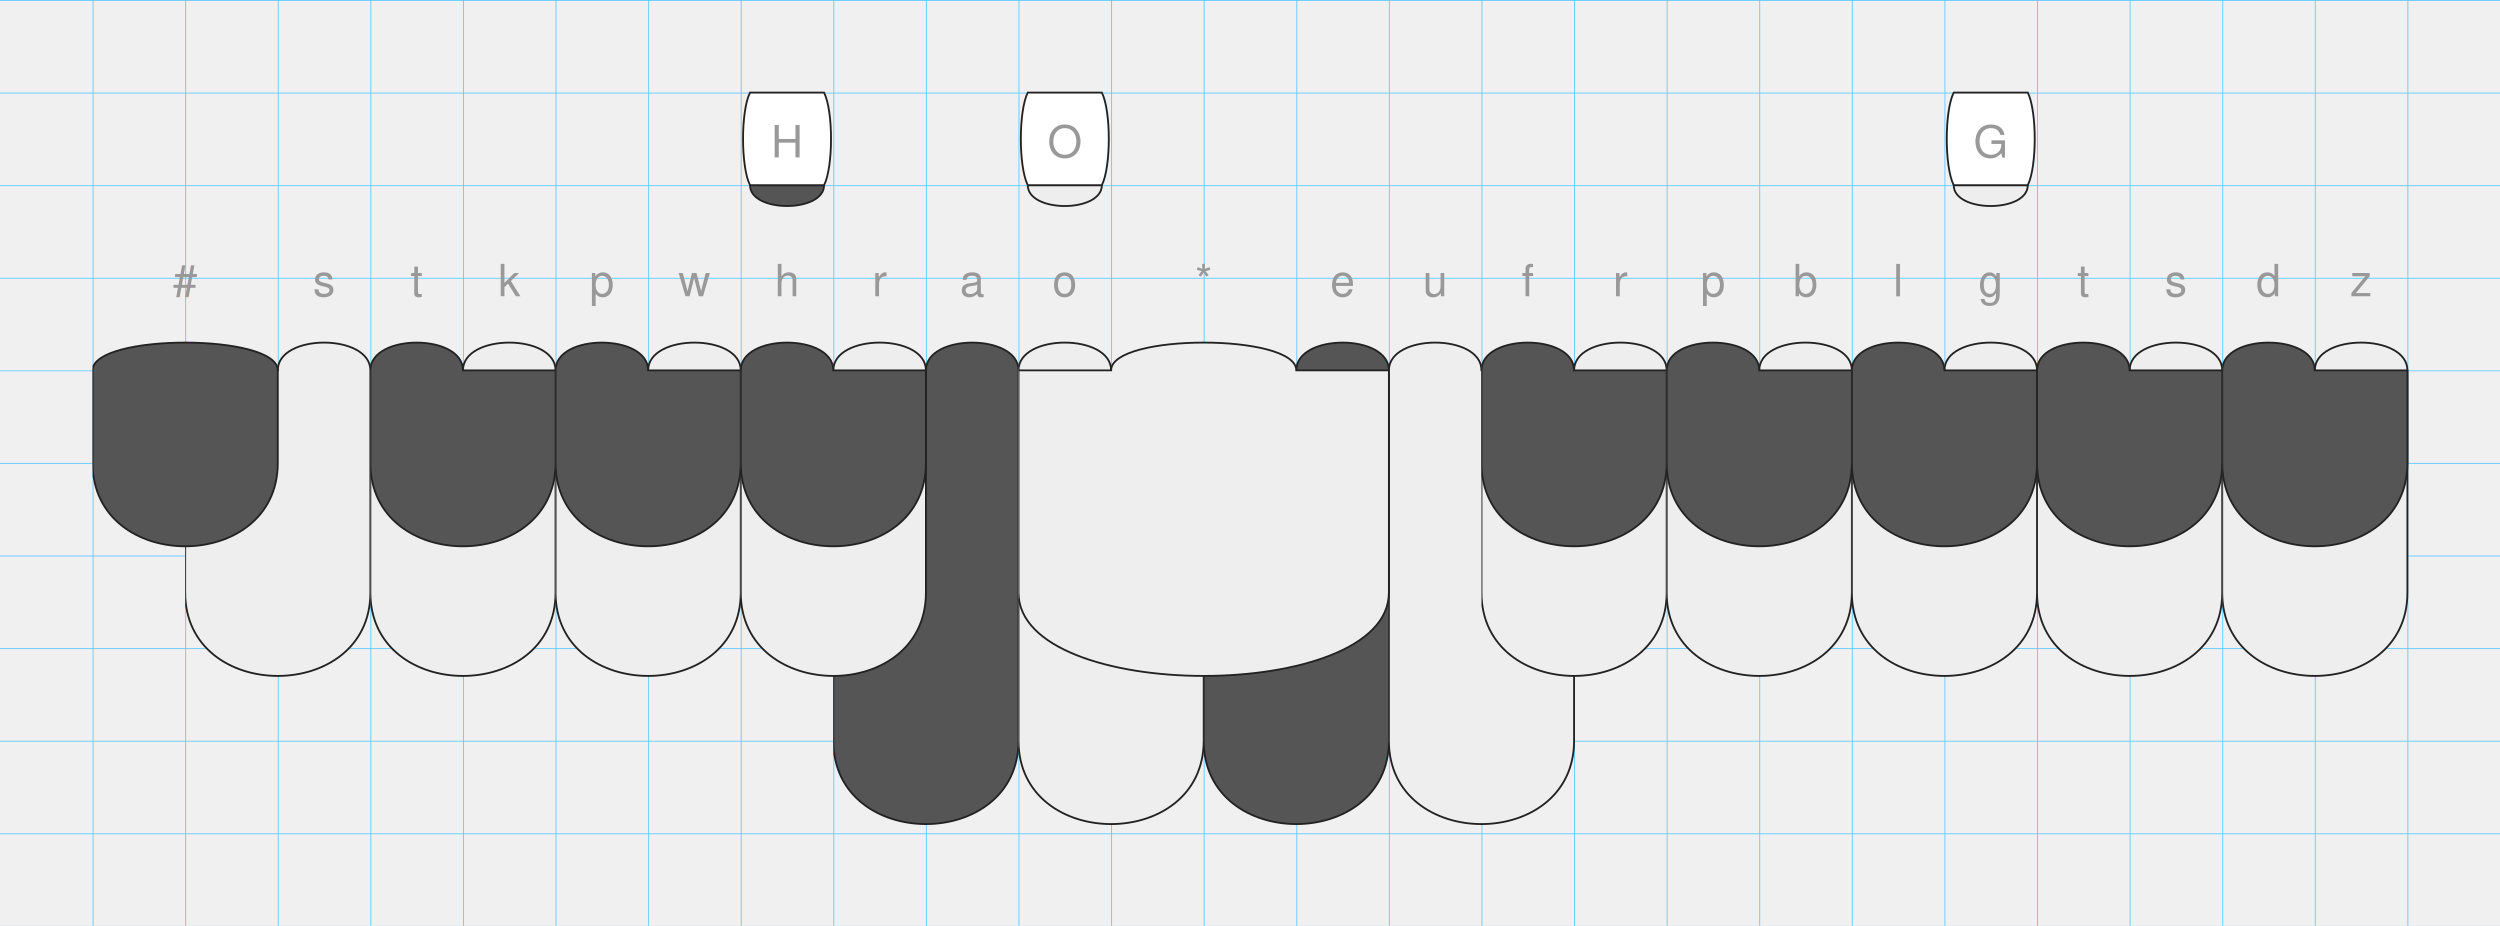
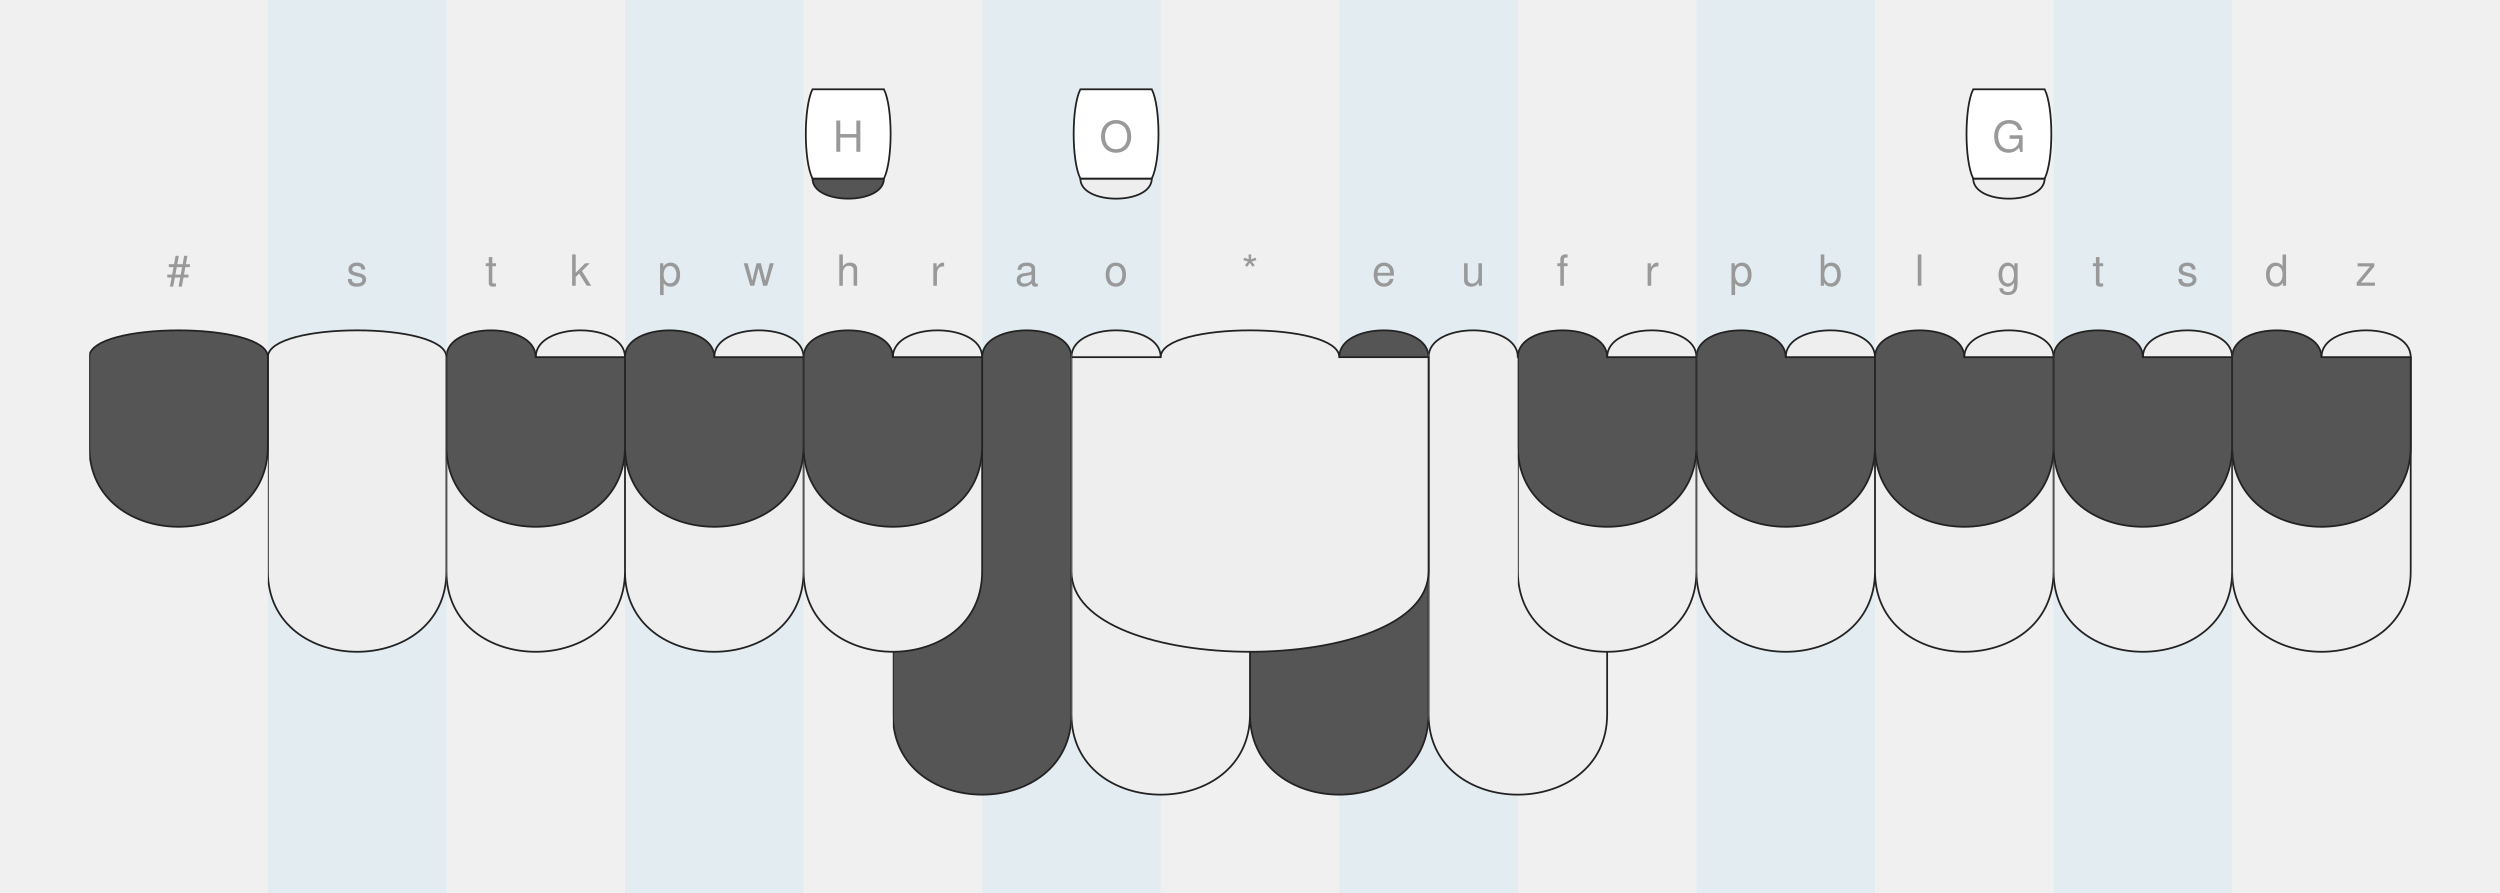
- <svg xmlns="http://www.w3.org/2000/svg" xmlns:xlink="http://www.w3.org/1999/xlink" version="1.1" baseProfile="full" viewBox="0 0 1350 500">
+ <svg xmlns="http://www.w3.org/2000/svg" xmlns:xlink="http://www.w3.org/1999/xlink" version="1.1" baseProfile="full" viewBox="0 0 1400 500">
  <style type="text/css">
    .rule-line {
-   stroke-width: 1;
+   stroke-width: 0;
  stroke: #66CCFF;
+ }
+ 
+ .finger-column {
+   fill: #66CCFF;
+   opacity: 0.1;
}

.stroked {
  stroke-width: 1;
  stroke: #222;
}

.darkFill {
  fill: #555;
}

.lightFill {
  fill: #eee;
}

.whiteFill {
  fill: #fff;
}

.buttonLabel {
  text-anchor: middle;
  text-transform: capitalize;
  font-family: Helvetica, Arial, sans-serif;
  font-size: 24px;
  fill: #999;
}

svg {
  /* border: 1px dotted white; */
}

  </style>
+   <symbol id="finger-column">
+     <rect x="0" y="0" width="100" height="500" />
+   </symbol>
+   <use xlink:href="#finger-column" transform="translate(150)" class="finger-column" />
+   <use xlink:href="#finger-column" transform="translate(350)" class="finger-column" />
+   <use xlink:href="#finger-column" transform="translate(550)" class="finger-column" />
+   <use xlink:href="#finger-column" transform="translate(750)" class="finger-column" />
+   <use xlink:href="#finger-column" transform="translate(950)" class="finger-column" />
+   <use xlink:href="#finger-column" transform="translate(1150)" class="finger-column" />
  <symbol id="vertical-rule">
    <path d="M0 0 V 10000" />
  </symbol>
  <use xlink:href="#vertical-rule" transform="translate(50)" class="rule-line" />
  <use xlink:href="#vertical-rule" transform="translate(100)" class="rule-line" />
  <use xlink:href="#vertical-rule" transform="translate(150)" class="rule-line" />
  <use xlink:href="#vertical-rule" transform="translate(200)" class="rule-line" />
  <use xlink:href="#vertical-rule" transform="translate(250)" class="rule-line" />
  <use xlink:href="#vertical-rule" transform="translate(300)" class="rule-line" />
  <use xlink:href="#vertical-rule" transform="translate(350)" class="rule-line" />
  <use xlink:href="#vertical-rule" transform="translate(400)" class="rule-line" />
  <use xlink:href="#vertical-rule" transform="translate(450)" class="rule-line" />
  <use xlink:href="#vertical-rule" transform="translate(500)" class="rule-line" />
  <use xlink:href="#vertical-rule" transform="translate(550)" class="rule-line" />
  <use xlink:href="#vertical-rule" transform="translate(600)" class="rule-line" />
  <use xlink:href="#vertical-rule" transform="translate(650)" class="rule-line" />
  <use xlink:href="#vertical-rule" transform="translate(700)" class="rule-line" />
  <use xlink:href="#vertical-rule" transform="translate(750)" class="rule-line" />
  <use xlink:href="#vertical-rule" transform="translate(800)" class="rule-line" />
  <use xlink:href="#vertical-rule" transform="translate(850)" class="rule-line" />
  <use xlink:href="#vertical-rule" transform="translate(900)" class="rule-line" />
  <use xlink:href="#vertical-rule" transform="translate(950)" class="rule-line" />
  <use xlink:href="#vertical-rule" transform="translate(1000)" class="rule-line" />
  <use xlink:href="#vertical-rule" transform="translate(1050)" class="rule-line" />
  <use xlink:href="#vertical-rule" transform="translate(1100)" class="rule-line" />
  <use xlink:href="#vertical-rule" transform="translate(1150)" class="rule-line" />
  <use xlink:href="#vertical-rule" transform="translate(1200)" class="rule-line" />
  <use xlink:href="#vertical-rule" transform="translate(1250)" class="rule-line" />
  <use xlink:href="#vertical-rule" transform="translate(1300)" class="rule-line" />
+   <use xlink:href="#vertical-rule" transform="translate(1350)" class="rule-line" />
  <symbol id="horizontal-rule">
    <path d="M0 0 H 10000" />
  </symbol>
  <use xlink:href="#horizontal-rule" transform="translate(0 0)" class="rule-line" />
  <use xlink:href="#horizontal-rule" transform="translate(0 50)" class="rule-line" />
  <use xlink:href="#horizontal-rule" transform="translate(0 100)" class="rule-line" />
  <use xlink:href="#horizontal-rule" transform="translate(0 150)" class="rule-line" />
  <use xlink:href="#horizontal-rule" transform="translate(0 200)" class="rule-line" />
  <use xlink:href="#horizontal-rule" transform="translate(0 250)" class="rule-line" />
  <use xlink:href="#horizontal-rule" transform="translate(0 300)" class="rule-line" />
  <use xlink:href="#horizontal-rule" transform="translate(0 350)" class="rule-line" />
  <use xlink:href="#horizontal-rule" transform="translate(0 400)" class="rule-line" />
  <use xlink:href="#horizontal-rule" transform="translate(0 450)" class="rule-line" />
  <use xlink:href="#horizontal-rule" transform="translate(0 500)" class="rule-line" />
  <symbol id="topRowPath">
    <path d="M 0.0 100 C 0.0 80.0 50.0 80.0 50.0 100 L 100.0 100 L 100.0 150 C 100.0 210.0 0.0 210.0 0.0 150 z" />
  </symbol>
  <symbol id="bottomRowPath">
    <path d="M 0.0 100 L 50.0 100 C 50.0 80.0 100.0 80.0 100.0 100 L 100.0 220 C 100.0 280.0 0.0 280.0 0.0 220 z" />
  </symbol>
+   <symbol id="doubleRowPath">
+     <path d="M 0.0 100 C 0.0 80.0 100.0 80.0 100.0 100 L 100.0 220 C 100.0 280.0 0.0 280.0 0.0 220 z" />
+   </symbol>
  <symbol id="thumbFirstPath">
    <path d="M 0.0 100 L 50.0 100 C 50.0 80.0 100.0 80.0 100.0 100 L 100.0 300 C 100.0 360.0 0.0 360.0 0.0 300 z" />
  </symbol>
  <symbol id="thumbSecondPath">
    <path d="M 0.0 100 C 0.0 80.0 50.0 80.0 50.0 100 L 100.0 100 L 100.0 300 C 100.0 360.0 0.0 360.0 0.0 300 z" />
  </symbol>
  <symbol id="starKeyPath">
    <path d="M 0.0 100 L 50.0 100 C 50.0 80.0 150.0 80.0 150.0 100 L 200.0 100 L 200.0 220 C 200.0 280.0 0.0 280.0 0.0 220 z" />
  </symbol>
  <symbol id="numberKeyPath">
    <path d="M 0.0 100 C 0.0 80.0 100.0 80.0 100.0 100 L 100.0 150 C 100.0 210.0 0.0 210.0 0.0 150 z" />
  </symbol>
  <symbol id="matcher-width-1">
    <path d="M 5.0 100 L 45.0 100 C 45.0 115.0 5.0 115.0 5.0 100 z" />
  </symbol>
  <symbol id="matcher-width-2">
    <path d="M 5.0 100 L 95.0 100 C 95.0 115.0 5.0 115.0 5.0 100 z" />
  </symbol>
  <symbol id="span-width-1">
    <path d="M 5.0 100 L 45.0 100 C 50.0 110 50.0 140 45.0 150 L 5.0 150 C  0 140 0 110 5.0 100 z" />
  </symbol>
  <symbol id="span-width-2">
    <path d="M 5.0 100 L 95.0 100 C 100.0 110 100.0 140 95.0 150 L 5.0 150 C  0 140 0 110 5.0 100 z" />
  </symbol>
  <symbol id="span-width-3">
    <path d="M 5.0 100 L 145.0 100 C 150.0 110 150.0 140 145.0 150 L 5.0 150 C  0 140 0 110 5.0 100 z" />
  </symbol>
  <symbol id="span-width-4">
    <path d="M 5.0 100 L 195.0 100 C 200.0 110 200.0 140 195.0 150 L 5.0 150 C  0 140 0 110 5.0 100 z" />
  </symbol>
  <symbol id="span-width-5">
    <path d="M 5.0 100 L 245.0 100 C 250.0 110 250.0 140 245.0 150 L 5.0 150 C  0 140 0 110 5.0 100 z" />
  </symbol>
  <symbol id="span-width-6">
    <path d="M 5.0 100 L 295.0 100 C 300.0 110 300.0 140 295.0 150 L 5.0 150 C  0 140 0 110 5.0 100 z" />
  </symbol>
  <symbol id="span-width-7">
    <path d="M 5.0 100 L 345.0 100 C 350.0 110 350.0 140 345.0 150 L 5.0 150 C  0 140 0 110 5.0 100 z" />
  </symbol>
  <symbol id="span-width-8">
    <path d="M 5.0 100 L 395.0 100 C 400.0 110 400.0 140 395.0 150 L 5.0 150 C  0 140 0 110 5.0 100 z" />
  </symbol>
  <symbol id="span-width-9">
    <path d="M 5.0 100 L 445.0 100 C 450.0 110 450.0 140 445.0 150 L 5.0 150 C  0 140 0 110 5.0 100 z" />
  </symbol>
  <symbol id="span-width-10">
    <path d="M 5.0 100 L 495.0 100 C 500.0 110 500.0 140 495.0 150 L 5.0 150 C  0 140 0 110 5.0 100 z" />
  </symbol>
  <symbol id="span-width-11">
    <path d="M 5.0 100 L 545.0 100 C 550.0 110 550.0 140 545.0 150 L 5.0 150 C  0 140 0 110 5.0 100 z" />
  </symbol>
  <symbol id="span-width-12">
    <path d="M 5.0 100 L 595.0 100 C 600.0 110 600.0 140 595.0 150 L 5.0 150 C  0 140 0 110 5.0 100 z" />
  </symbol>
  <symbol id="span-width-13">
    <path d="M 5.0 100 L 645.0 100 C 650.0 110 650.0 140 645.0 150 L 5.0 150 C  0 140 0 110 5.0 100 z" />
  </symbol>
  <symbol id="span-width-14">
    <path d="M 5.0 100 L 695.0 100 C 700.0 110 700.0 140 695.0 150 L 5.0 150 C  0 140 0 110 5.0 100 z" />
  </symbol>
  <symbol id="span-width-15">
    <path d="M 5.0 100 L 745.0 100 C 750.0 110 750.0 140 745.0 150 L 5.0 150 C  0 140 0 110 5.0 100 z" />
  </symbol>
  <g transform="translate(100 0)">
-     <use xlink:href="#thumbFirstPath" x="350.0" y="100" class="stroked darkFill" />
-     <use xlink:href="#thumbSecondPath" x="450.0" y="100" class="stroked lightFill" />
-     <use xlink:href="#thumbFirstPath" x="550.0" y="100" class="stroked darkFill" />
-     <use xlink:href="#thumbSecondPath" x="650.0" y="100" class="stroked lightFill" />
-     <use xlink:href="#bottomRowPath" x="0" y="100" class="stroked lightFill" />
-     <use xlink:href="#bottomRowPath" x="100" y="100" class="stroked lightFill" />
-     <use xlink:href="#bottomRowPath" x="200" y="100" class="stroked lightFill" />
-     <use xlink:href="#bottomRowPath" x="300" y="100" class="stroked lightFill" />
-     <use xlink:href="#starKeyPath" x="450.0" y="100" class="stroked lightFill" />
-     <use xlink:href="#bottomRowPath" x="700" y="100" class="stroked lightFill" />
-     <use xlink:href="#bottomRowPath" x="800" y="100" class="stroked lightFill" />
-     <use xlink:href="#bottomRowPath" x="900" y="100" class="stroked lightFill" />
-     <use xlink:href="#bottomRowPath" x="1000" y="100" class="stroked lightFill" />
-     <use xlink:href="#bottomRowPath" x="1100" y="100" class="stroked lightFill" />
+     <use xlink:href="#thumbFirstPath" x="400" y="100" class="stroked darkFill" />
+     <use xlink:href="#thumbSecondPath" x="500" y="100" class="stroked lightFill" />
+     <use xlink:href="#thumbFirstPath" x="600" y="100" class="stroked darkFill" />
+     <use xlink:href="#thumbSecondPath" x="700" y="100" class="stroked lightFill" />
+     <use xlink:href="#doubleRowPath" x="50.0" y="100" class="stroked lightFill" />
+     <use xlink:href="#bottomRowPath" x="150.0" y="100" class="stroked lightFill" />
+     <use xlink:href="#bottomRowPath" x="250.0" y="100" class="stroked lightFill" />
+     <use xlink:href="#bottomRowPath" x="350.0" y="100" class="stroked lightFill" />
+     <use xlink:href="#starKeyPath" x="500" y="100" class="stroked lightFill" />
+     <use xlink:href="#bottomRowPath" x="750.0" y="100" class="stroked lightFill" />
+     <use xlink:href="#bottomRowPath" x="850.0" y="100" class="stroked lightFill" />
+     <use xlink:href="#bottomRowPath" x="950.0" y="100" class="stroked lightFill" />
+     <use xlink:href="#bottomRowPath" x="1050.0" y="100" class="stroked lightFill" />
+     <use xlink:href="#bottomRowPath" x="1150.0" y="100" class="stroked lightFill" />
    <use xlink:href="#numberKeyPath" x="-50.0" y="100" class="stroked darkFill" />
-     <use xlink:href="#topRowPath" x="100" y="100" class="stroked darkFill" />
-     <use xlink:href="#topRowPath" x="200" y="100" class="stroked darkFill" />
-     <use xlink:href="#topRowPath" x="300" y="100" class="stroked darkFill" />
-     <use xlink:href="#topRowPath" x="700" y="100" class="stroked darkFill" />
-     <use xlink:href="#topRowPath" x="800" y="100" class="stroked darkFill" />
-     <use xlink:href="#topRowPath" x="900" y="100" class="stroked darkFill" />
-     <use xlink:href="#topRowPath" x="1000" y="100" class="stroked darkFill" />
-     <use xlink:href="#topRowPath" x="1100" y="100" class="stroked darkFill" />
+     <use xlink:href="#topRowPath" x="150.0" y="100" class="stroked darkFill" />
+     <use xlink:href="#topRowPath" x="250.0" y="100" class="stroked darkFill" />
+     <use xlink:href="#topRowPath" x="350.0" y="100" class="stroked darkFill" />
+     <use xlink:href="#topRowPath" x="750.0" y="100" class="stroked darkFill" />
+     <use xlink:href="#topRowPath" x="850.0" y="100" class="stroked darkFill" />
+     <use xlink:href="#topRowPath" x="950.0" y="100" class="stroked darkFill" />
+     <use xlink:href="#topRowPath" x="1050.0" y="100" class="stroked darkFill" />
+     <use xlink:href="#topRowPath" x="1150.0" y="100" class="stroked darkFill" />
    <text class="buttonLabel" y="160" x="0">
      <tspan>#</tspan>
    </text>
-     <text class="buttonLabel" y="160" x="75">
+     <text class="buttonLabel" y="160" x="100">
      <tspan>s</tspan>
    </text>
-     <text class="buttonLabel" y="160" x="125">
+     <text class="buttonLabel" y="160" x="175">
      <tspan>t</tspan>
    </text>
-     <text class="buttonLabel" y="160" x="175">
+     <text class="buttonLabel" y="160" x="225">
      <tspan>k</tspan>
    </text>
-     <text class="buttonLabel" y="160" x="225">
+     <text class="buttonLabel" y="160" x="275">
      <tspan>p</tspan>
    </text>
-     <text class="buttonLabel" y="160" x="275">
+     <text class="buttonLabel" y="160" x="325">
      <tspan>w</tspan>
    </text>
-     <text class="buttonLabel" y="160" x="325">
+     <text class="buttonLabel" y="160" x="375">
      <tspan>h</tspan>
    </text>
-     <text class="buttonLabel" y="160" x="375">
+     <text class="buttonLabel" y="160" x="425">
      <tspan>r</tspan>
    </text>
-     <text class="buttonLabel" y="160" x="425">
+     <text class="buttonLabel" y="160" x="475">
      <tspan>a</tspan>
    </text>
-     <text class="buttonLabel" y="160" x="475">
+     <text class="buttonLabel" y="160" x="525">
      <tspan>o</tspan>
    </text>
-     <text class="buttonLabel" y="160" x="550">
+     <text class="buttonLabel" y="160" x="600">
      <tspan>*</tspan>
    </text>
-     <text class="buttonLabel" y="160" x="625">
+     <text class="buttonLabel" y="160" x="675">
      <tspan>e</tspan>
    </text>
-     <text class="buttonLabel" y="160" x="675">
+     <text class="buttonLabel" y="160" x="725">
      <tspan>u</tspan>
    </text>
-     <text class="buttonLabel" y="160" x="725">
+     <text class="buttonLabel" y="160" x="775">
      <tspan>f</tspan>
    </text>
-     <text class="buttonLabel" y="160" x="775">
+     <text class="buttonLabel" y="160" x="825">
      <tspan>r</tspan>
    </text>
-     <text class="buttonLabel" y="160" x="825">
+     <text class="buttonLabel" y="160" x="875">
      <tspan>p</tspan>
    </text>
-     <text class="buttonLabel" y="160" x="875">
+     <text class="buttonLabel" y="160" x="925">
      <tspan>b</tspan>
    </text>
-     <text class="buttonLabel" y="160" x="925">
+     <text class="buttonLabel" y="160" x="975">
      <tspan>l</tspan>
    </text>
-     <text class="buttonLabel" y="160" x="975">
+     <text class="buttonLabel" y="160" x="1025">
      <tspan>g</tspan>
    </text>
-     <text class="buttonLabel" y="160" x="1025">
+     <text class="buttonLabel" y="160" x="1075">
      <tspan>t</tspan>
    </text>
-     <text class="buttonLabel" y="160" x="1075">
+     <text class="buttonLabel" y="160" x="1125">
      <tspan>s</tspan>
    </text>
-     <text class="buttonLabel" y="160" x="1125">
+     <text class="buttonLabel" y="160" x="1175">
      <tspan>d</tspan>
    </text>
-     <text class="buttonLabel" y="160" x="1175">
+     <text class="buttonLabel" y="160" x="1225">
      <tspan>z</tspan>
    </text>
    <g class="definition-chord" transform="translate(0 0)">
      <g class="chord-brick">
-         <use xlink:href="#matcher-width-1" x="950" y="0" class="stroked lightFill" />
-         <use xlink:href="#span-width-1" x="950" y="-50" class="stroked whiteFill" />
-         <text class="buttonLabel" x="975.0" y="85">
+         <use xlink:href="#matcher-width-1" x="1000" y="0" class="stroked lightFill" />
+         <use xlink:href="#span-width-1" x="1000" y="-50" class="stroked whiteFill" />
+         <text class="buttonLabel" x="1025.0" y="85">
          <tspan>G</tspan>
        </text>
      </g>
      <g class="chord-brick">
-         <use xlink:href="#matcher-width-1" x="450" y="0" class="stroked lightFill" />
-         <use xlink:href="#span-width-1" x="450" y="-50" class="stroked whiteFill" />
-         <text class="buttonLabel" x="475.0" y="85">
+         <use xlink:href="#matcher-width-1" x="500" y="0" class="stroked lightFill" />
+         <use xlink:href="#span-width-1" x="500" y="-50" class="stroked whiteFill" />
+         <text class="buttonLabel" x="525.0" y="85">
          <tspan>O</tspan>
        </text>
      </g>
      <g class="chord-brick">
-         <use xlink:href="#matcher-width-1" x="300" y="0" class="stroked darkFill" />
-         <use xlink:href="#span-width-1" x="300" y="-50" class="stroked whiteFill" />
-         <text class="buttonLabel" x="325.0" y="85">
+         <use xlink:href="#matcher-width-1" x="350" y="0" class="stroked darkFill" />
+         <use xlink:href="#span-width-1" x="350" y="-50" class="stroked whiteFill" />
+         <text class="buttonLabel" x="375.0" y="85">
          <tspan>H</tspan>
        </text>
      </g>
    </g>
  </g>
</svg>
